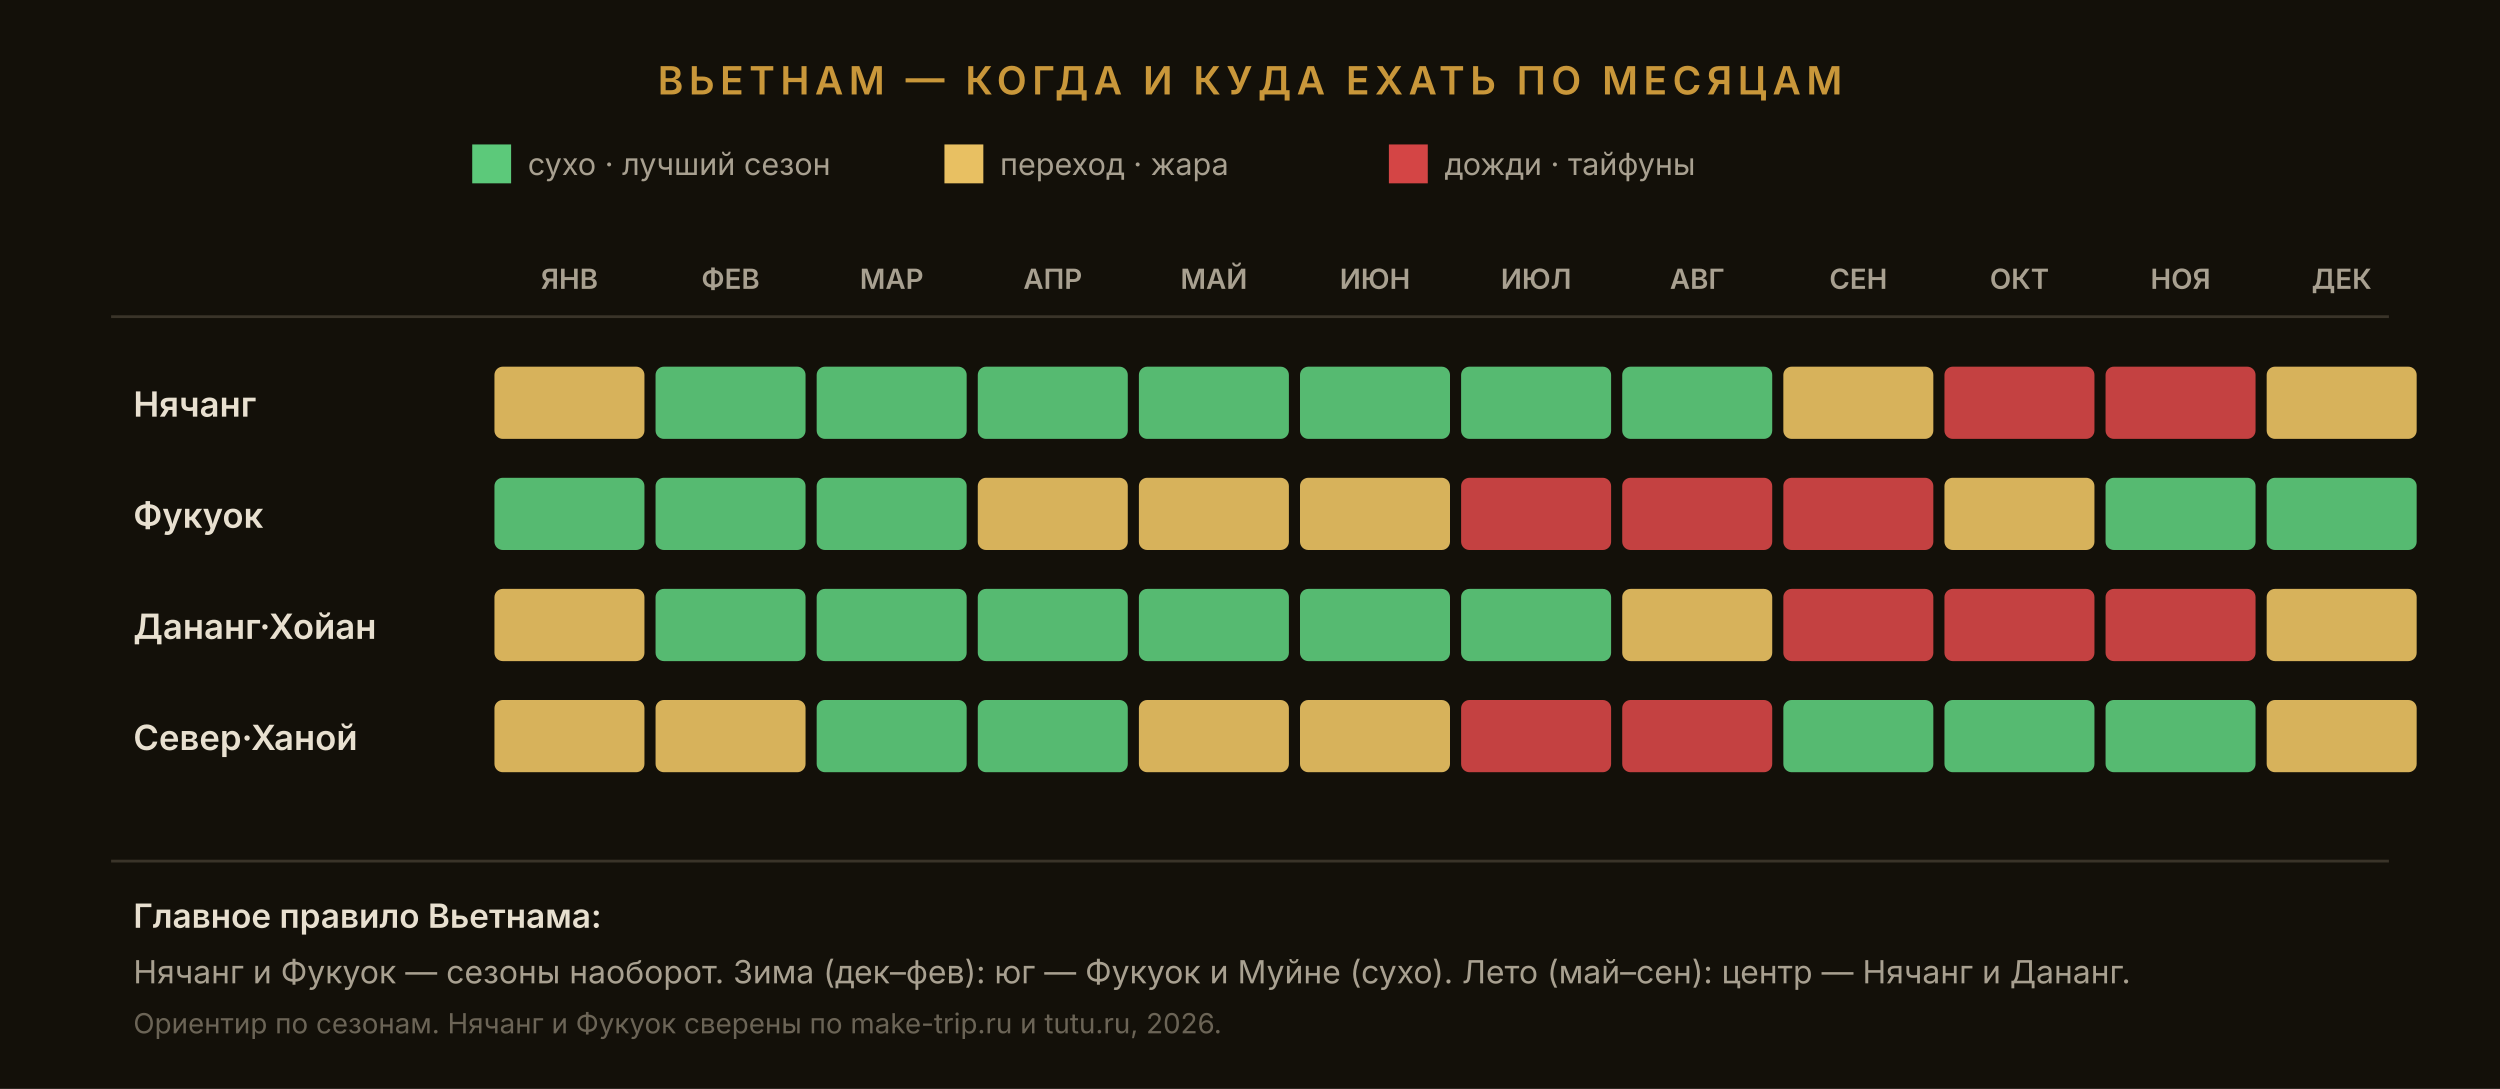
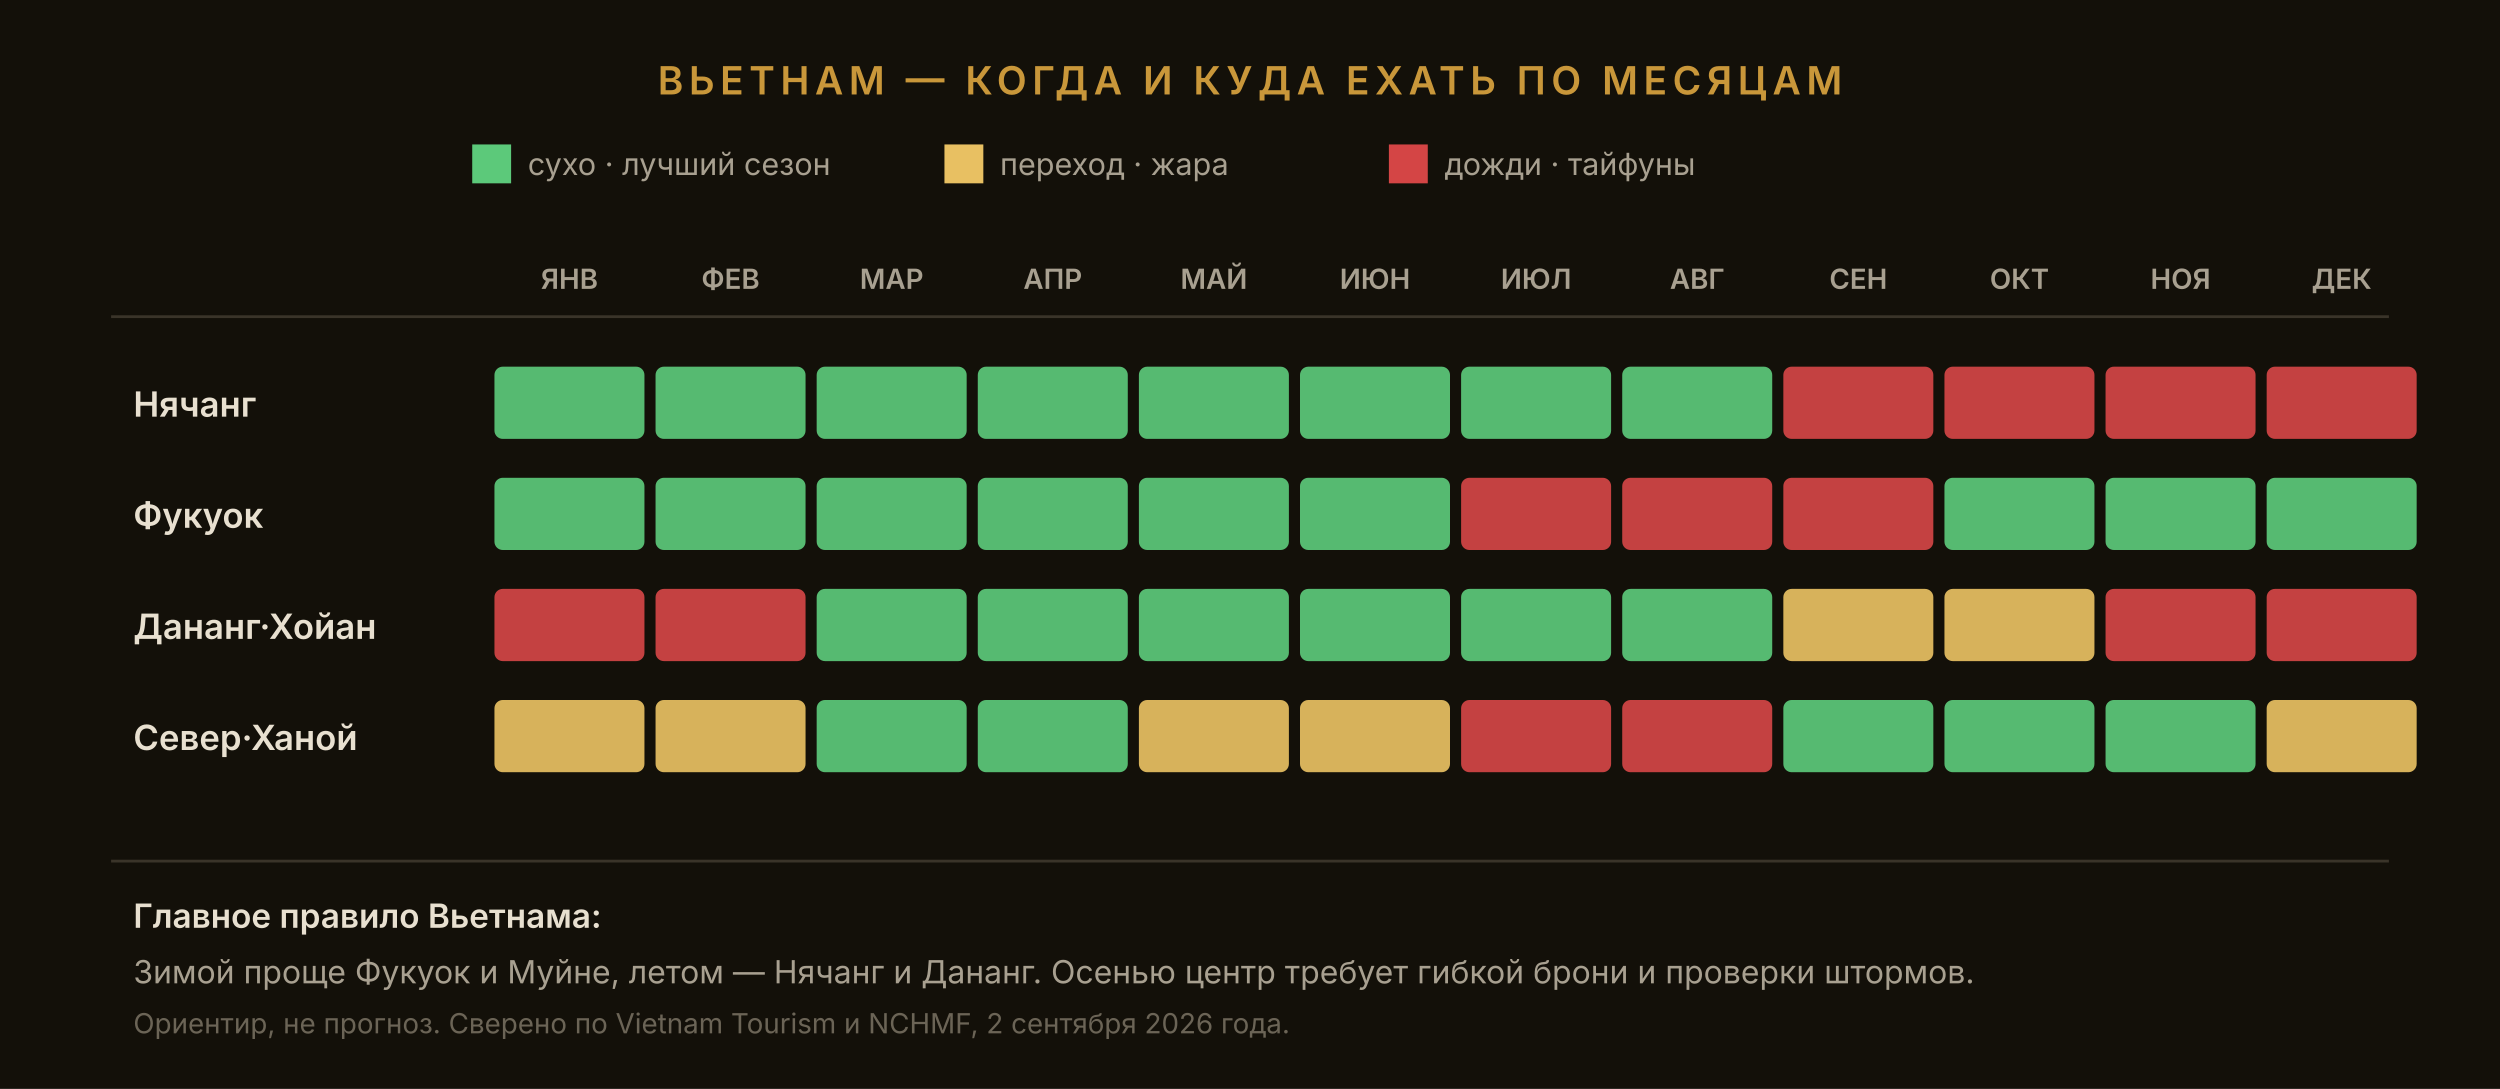
<svg xmlns="http://www.w3.org/2000/svg" viewBox="0 0 900 392" width="900" height="392" font-family="system-ui,-apple-system,sans-serif">
  <rect width="900" height="392" fill="#131009" />
  <text x="450" y="34" text-anchor="middle" fill="#c9973a" font-size="14" font-weight="600" letter-spacing="2">ВЬЕТНАМ — КОГДА И КУДА ЕХАТЬ ПО МЕСЯЦАМ</text>
  <rect x="170" y="52" width="14" height="14" fill="#5cc97a" />
  <text x="190" y="63" fill="#a8a090" font-size="11">сухо · лучший сезон</text>
  <rect x="340" y="52" width="14" height="14" fill="#e8c062" />
  <text x="360" y="63" fill="#a8a090" font-size="11">переход · жара</text>
  <rect x="500" y="52" width="14" height="14" fill="#d44545" />
  <text x="520" y="63" fill="#a8a090" font-size="11">дожди · тайфуны</text>
  <text x="205" y="104" text-anchor="middle" fill="#a8a090" font-size="10" font-weight="600">ЯНВ</text>
  <text x="263" y="104" text-anchor="middle" fill="#a8a090" font-size="10" font-weight="600">ФЕВ</text>
  <text x="321" y="104" text-anchor="middle" fill="#a8a090" font-size="10" font-weight="600">МАР</text>
  <text x="379" y="104" text-anchor="middle" fill="#a8a090" font-size="10" font-weight="600">АПР</text>
  <text x="437" y="104" text-anchor="middle" fill="#a8a090" font-size="10" font-weight="600">МАЙ</text>
  <text x="495" y="104" text-anchor="middle" fill="#a8a090" font-size="10" font-weight="600">ИЮН</text>
  <text x="553" y="104" text-anchor="middle" fill="#a8a090" font-size="10" font-weight="600">ИЮЛ</text>
  <text x="611" y="104" text-anchor="middle" fill="#a8a090" font-size="10" font-weight="600">АВГ</text>
  <text x="669" y="104" text-anchor="middle" fill="#a8a090" font-size="10" font-weight="600">СЕН</text>
  <text x="727" y="104" text-anchor="middle" fill="#a8a090" font-size="10" font-weight="600">ОКТ</text>
  <text x="785" y="104" text-anchor="middle" fill="#a8a090" font-size="10" font-weight="600">НОЯ</text>
  <text x="843" y="104" text-anchor="middle" fill="#a8a090" font-size="10" font-weight="600">ДЕК</text>
  <line x1="40" y1="114" x2="860" y2="114" stroke="#3a3429" stroke-width="1" />
  <text x="48" y="150" fill="#e8e0d0" font-size="12.5" font-weight="600">Нячанг</text>
-   <rect x="178" y="132" width="54" height="26" rx="3" fill="#e8c062" opacity="0.92" />
+   <rect x="178" y="132" width="54" height="26" rx="3" fill="#5cc97a" opacity="0.92" />
  <rect x="236" y="132" width="54" height="26" rx="3" fill="#5cc97a" opacity="0.92" />
  <rect x="294" y="132" width="54" height="26" rx="3" fill="#5cc97a" opacity="0.92" />
  <rect x="352" y="132" width="54" height="26" rx="3" fill="#5cc97a" opacity="0.92" />
  <rect x="410" y="132" width="54" height="26" rx="3" fill="#5cc97a" opacity="0.92" />
  <rect x="468" y="132" width="54" height="26" rx="3" fill="#5cc97a" opacity="0.92" />
  <rect x="526" y="132" width="54" height="26" rx="3" fill="#5cc97a" opacity="0.92" />
  <rect x="584" y="132" width="54" height="26" rx="3" fill="#5cc97a" opacity="0.92" />
-   <rect x="642" y="132" width="54" height="26" rx="3" fill="#e8c062" opacity="0.92" />
+   <rect x="642" y="132" width="54" height="26" rx="3" fill="#d44545" opacity="0.92" />
  <rect x="700" y="132" width="54" height="26" rx="3" fill="#d44545" opacity="0.92" />
  <rect x="758" y="132" width="54" height="26" rx="3" fill="#d44545" opacity="0.92" />
-   <rect x="816" y="132" width="54" height="26" rx="3" fill="#e8c062" opacity="0.92" />
+   <rect x="816" y="132" width="54" height="26" rx="3" fill="#d44545" opacity="0.92" />
  <text x="48" y="190" fill="#e8e0d0" font-size="12.5" font-weight="600">Фукуок</text>
  <rect x="178" y="172" width="54" height="26" rx="3" fill="#5cc97a" opacity="0.92" />
  <rect x="236" y="172" width="54" height="26" rx="3" fill="#5cc97a" opacity="0.92" />
  <rect x="294" y="172" width="54" height="26" rx="3" fill="#5cc97a" opacity="0.92" />
-   <rect x="352" y="172" width="54" height="26" rx="3" fill="#e8c062" opacity="0.92" />
-   <rect x="410" y="172" width="54" height="26" rx="3" fill="#e8c062" opacity="0.92" />
-   <rect x="468" y="172" width="54" height="26" rx="3" fill="#e8c062" opacity="0.92" />
+   <rect x="352" y="172" width="54" height="26" rx="3" fill="#5cc97a" opacity="0.92" />
+   <rect x="410" y="172" width="54" height="26" rx="3" fill="#5cc97a" opacity="0.92" />
+   <rect x="468" y="172" width="54" height="26" rx="3" fill="#5cc97a" opacity="0.92" />
  <rect x="526" y="172" width="54" height="26" rx="3" fill="#d44545" opacity="0.92" />
  <rect x="584" y="172" width="54" height="26" rx="3" fill="#d44545" opacity="0.92" />
  <rect x="642" y="172" width="54" height="26" rx="3" fill="#d44545" opacity="0.92" />
-   <rect x="700" y="172" width="54" height="26" rx="3" fill="#e8c062" opacity="0.92" />
+   <rect x="700" y="172" width="54" height="26" rx="3" fill="#5cc97a" opacity="0.92" />
  <rect x="758" y="172" width="54" height="26" rx="3" fill="#5cc97a" opacity="0.92" />
  <rect x="816" y="172" width="54" height="26" rx="3" fill="#5cc97a" opacity="0.92" />
  <text x="48" y="230" fill="#e8e0d0" font-size="12.5" font-weight="600">Дананг·Хойан</text>
-   <rect x="178" y="212" width="54" height="26" rx="3" fill="#e8c062" opacity="0.92" />
-   <rect x="236" y="212" width="54" height="26" rx="3" fill="#5cc97a" opacity="0.92" />
+   <rect x="178" y="212" width="54" height="26" rx="3" fill="#d44545" opacity="0.92" />
+   <rect x="236" y="212" width="54" height="26" rx="3" fill="#d44545" opacity="0.92" />
  <rect x="294" y="212" width="54" height="26" rx="3" fill="#5cc97a" opacity="0.92" />
  <rect x="352" y="212" width="54" height="26" rx="3" fill="#5cc97a" opacity="0.92" />
  <rect x="410" y="212" width="54" height="26" rx="3" fill="#5cc97a" opacity="0.92" />
  <rect x="468" y="212" width="54" height="26" rx="3" fill="#5cc97a" opacity="0.92" />
  <rect x="526" y="212" width="54" height="26" rx="3" fill="#5cc97a" opacity="0.92" />
-   <rect x="584" y="212" width="54" height="26" rx="3" fill="#e8c062" opacity="0.92" />
-   <rect x="642" y="212" width="54" height="26" rx="3" fill="#d44545" opacity="0.92" />
-   <rect x="700" y="212" width="54" height="26" rx="3" fill="#d44545" opacity="0.92" />
+   <rect x="584" y="212" width="54" height="26" rx="3" fill="#5cc97a" opacity="0.92" />
+   <rect x="642" y="212" width="54" height="26" rx="3" fill="#e8c062" opacity="0.92" />
+   <rect x="700" y="212" width="54" height="26" rx="3" fill="#e8c062" opacity="0.92" />
  <rect x="758" y="212" width="54" height="26" rx="3" fill="#d44545" opacity="0.92" />
-   <rect x="816" y="212" width="54" height="26" rx="3" fill="#e8c062" opacity="0.92" />
+   <rect x="816" y="212" width="54" height="26" rx="3" fill="#d44545" opacity="0.92" />
  <text x="48" y="270" fill="#e8e0d0" font-size="12.5" font-weight="600">Север·Ханой</text>
  <rect x="178" y="252" width="54" height="26" rx="3" fill="#e8c062" opacity="0.92" />
  <rect x="236" y="252" width="54" height="26" rx="3" fill="#e8c062" opacity="0.92" />
  <rect x="294" y="252" width="54" height="26" rx="3" fill="#5cc97a" opacity="0.92" />
  <rect x="352" y="252" width="54" height="26" rx="3" fill="#5cc97a" opacity="0.92" />
  <rect x="410" y="252" width="54" height="26" rx="3" fill="#e8c062" opacity="0.92" />
  <rect x="468" y="252" width="54" height="26" rx="3" fill="#e8c062" opacity="0.92" />
  <rect x="526" y="252" width="54" height="26" rx="3" fill="#d44545" opacity="0.92" />
  <rect x="584" y="252" width="54" height="26" rx="3" fill="#d44545" opacity="0.92" />
  <rect x="642" y="252" width="54" height="26" rx="3" fill="#5cc97a" opacity="0.92" />
  <rect x="700" y="252" width="54" height="26" rx="3" fill="#5cc97a" opacity="0.92" />
  <rect x="758" y="252" width="54" height="26" rx="3" fill="#5cc97a" opacity="0.92" />
  <rect x="816" y="252" width="54" height="26" rx="3" fill="#e8c062" opacity="0.92" />
  <line x1="40" y1="310" x2="860" y2="310" stroke="#3a3429" stroke-width="1" />
  <text x="48" y="334" fill="#e8e0d0" font-size="12" font-weight="600">Главное правило Вьетнама:</text>
-   <text x="48" y="354" fill="#a8a090" font-size="11.5">Нячанг и Фукуок — сезоны наоборот. Зима (дек–фев): юг — Фукуок и Муйне (сухо). Лето (май–сен): центр — Нячанг и Дананг.</text>
-   <text x="48" y="372" fill="#6b6456" font-size="10">Ориентир по сезонам. Нячанг и Фукуок сверены по make-trip.ru и tutu.ru, 2026.</text>
+   <text x="48" y="354" fill="#a8a090" font-size="11.5">Зимой проще Фукуок и Муйне, летом — Нячанг и Дананг. Осенью центр требует гибкой брони и проверки штормов.</text>
+   <text x="48" y="372" fill="#6b6456" font-size="10">Ориентир, не прогноз. Сверено по Vietnam Tourism и NCHMF, 2 сентября 2026 года.</text>
</svg>
